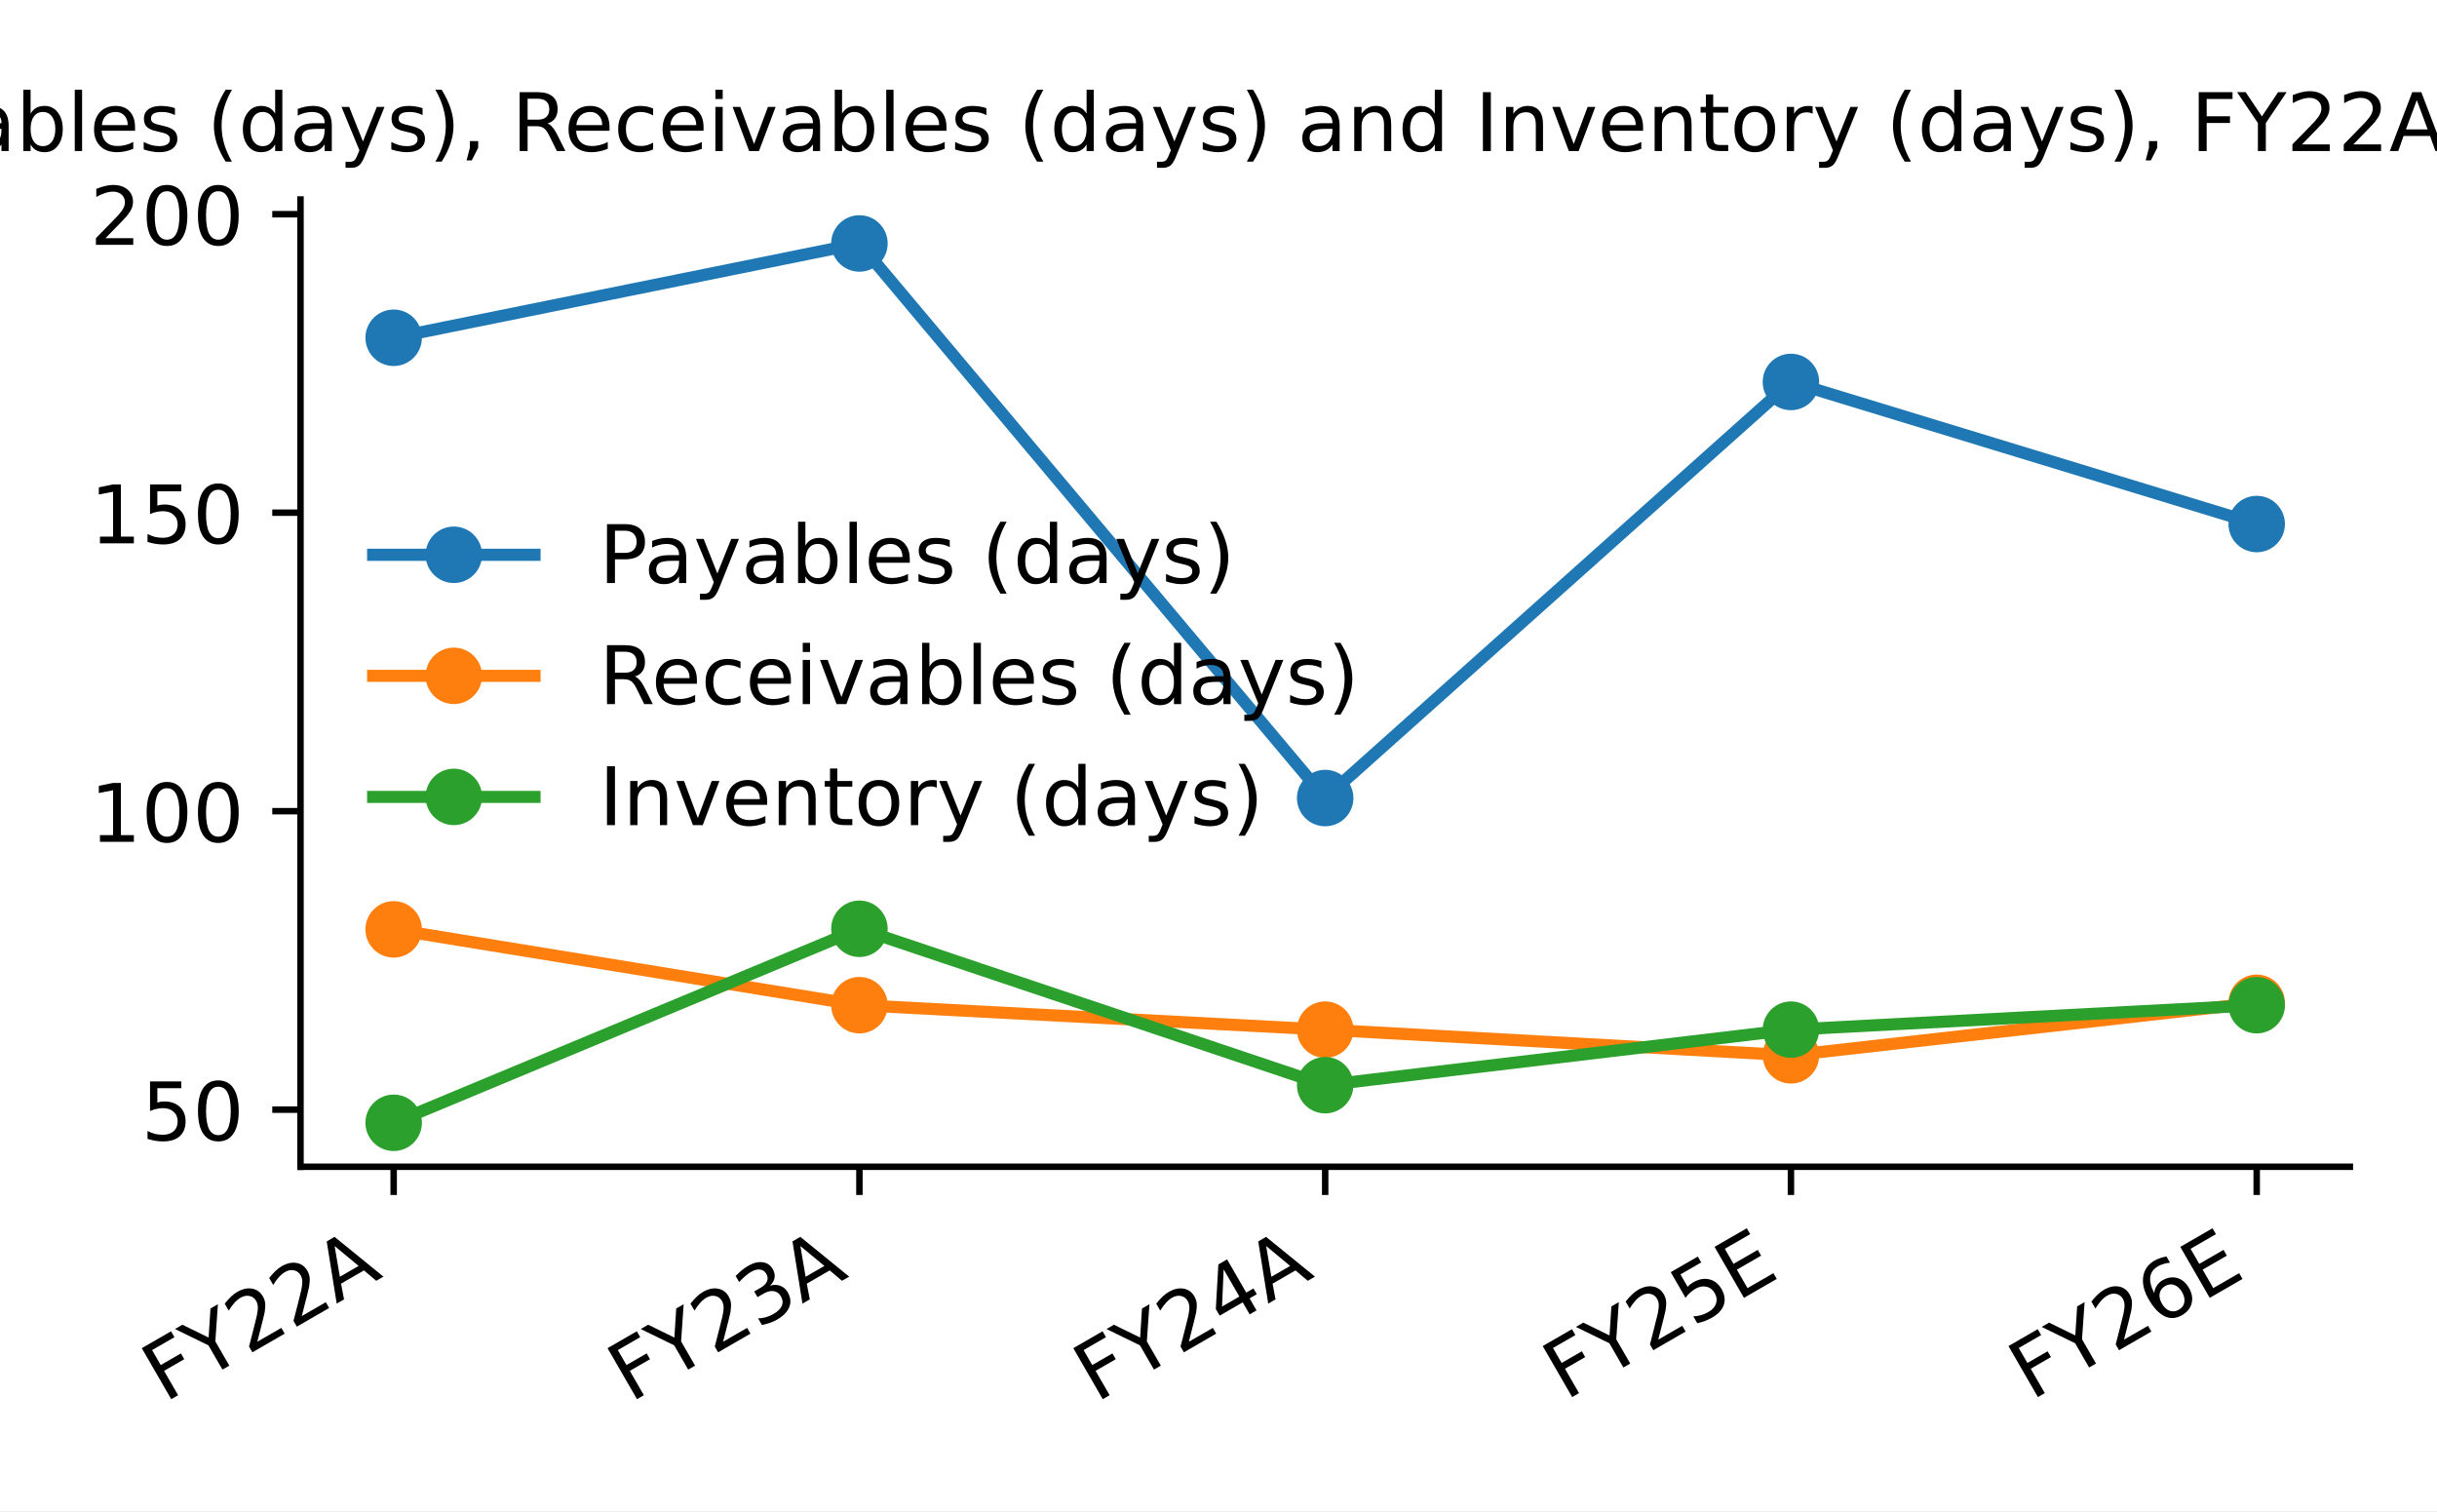
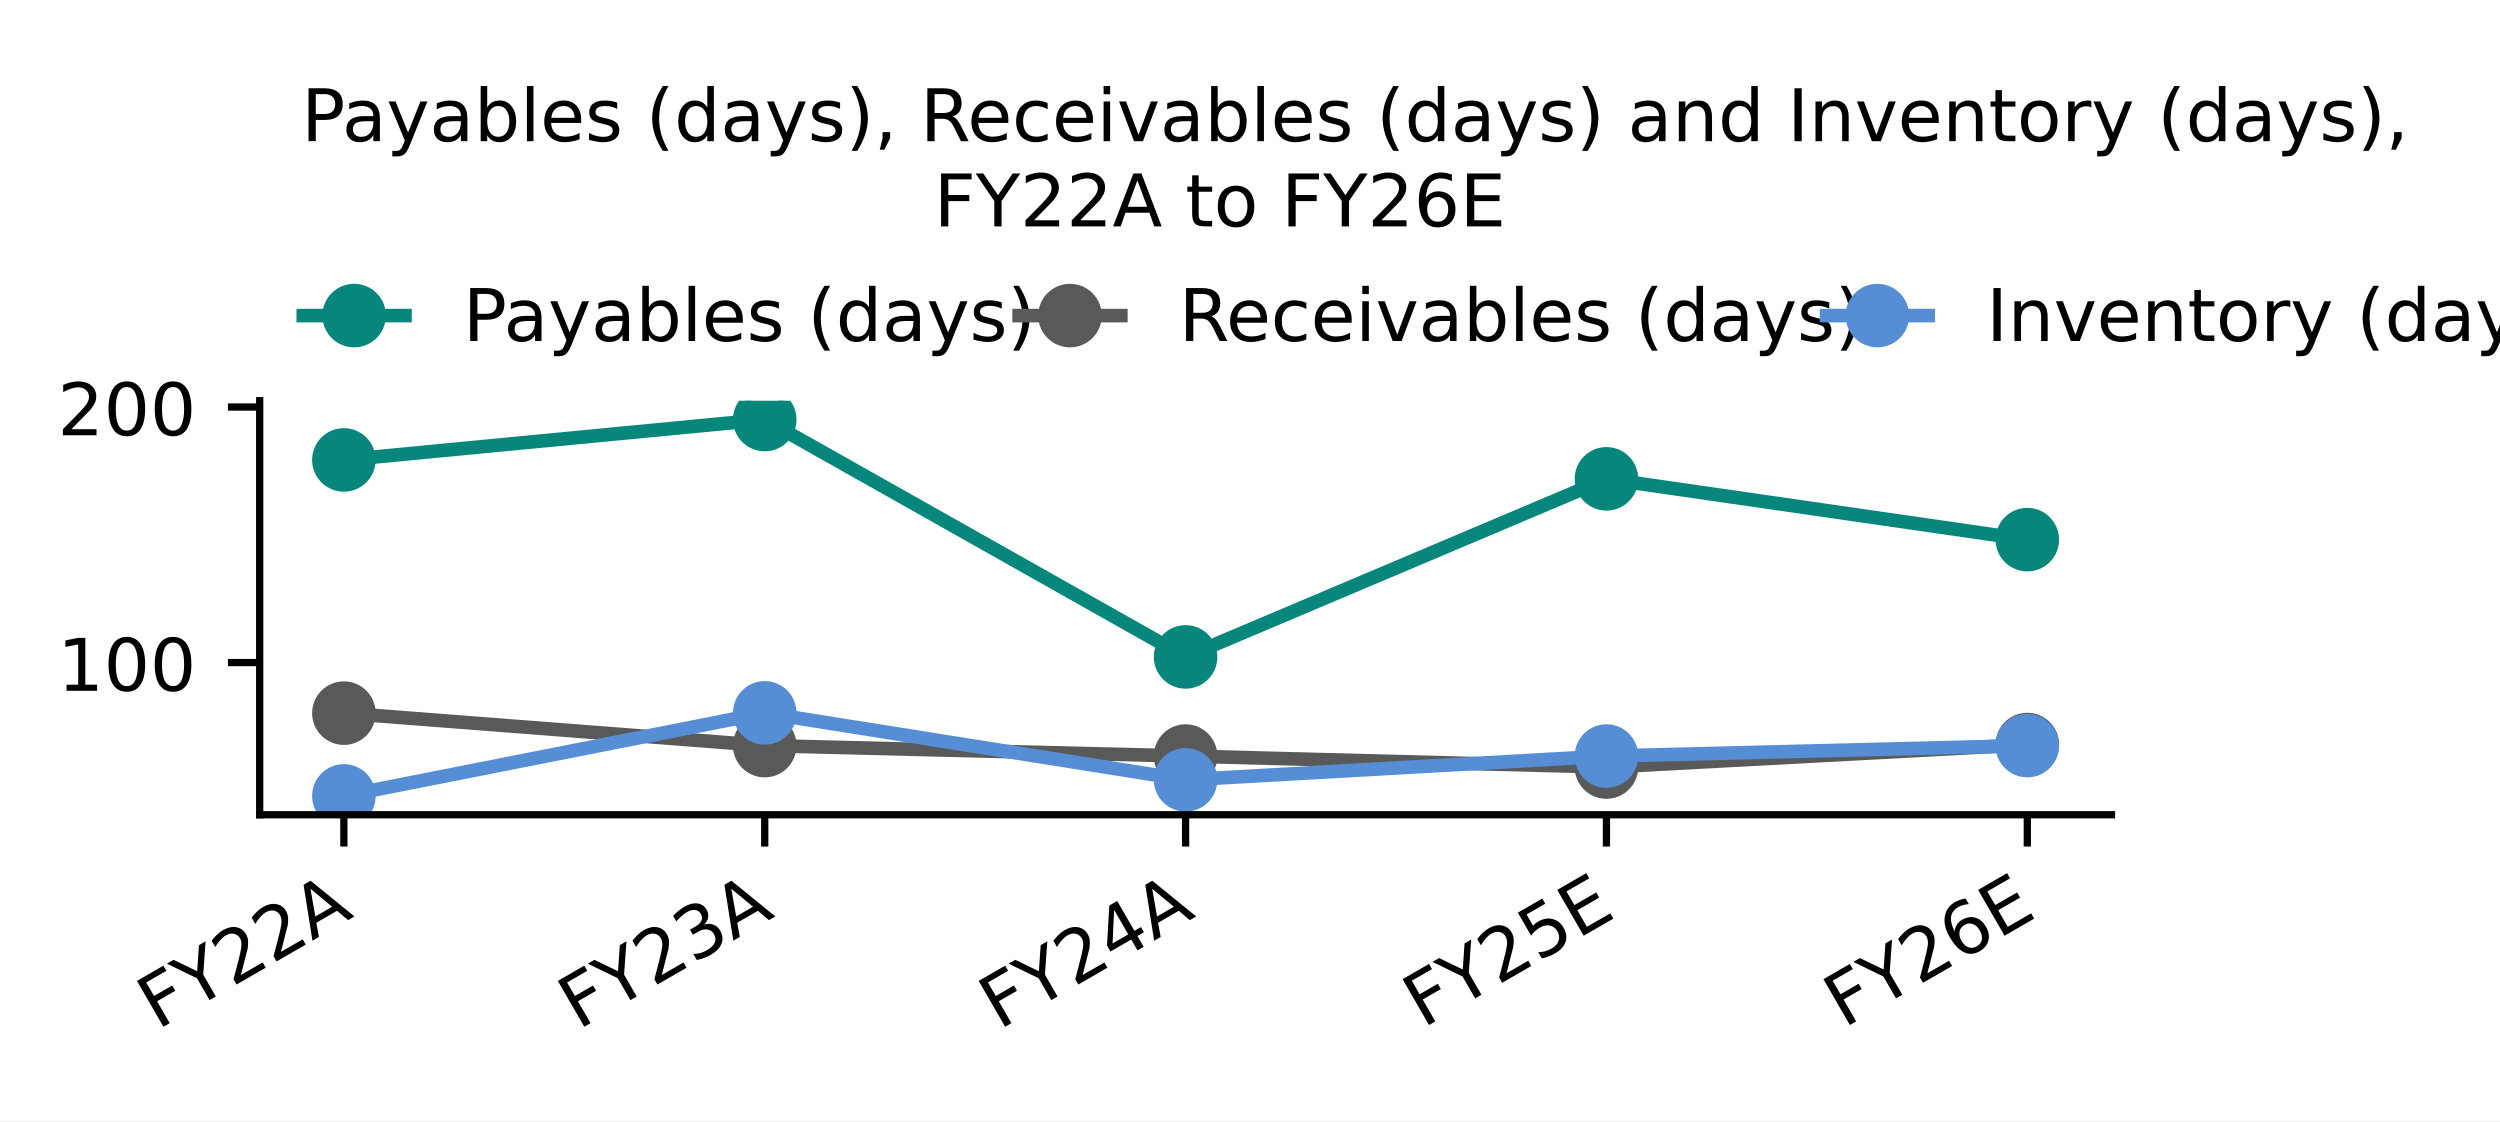
- <svg xmlns="http://www.w3.org/2000/svg" xmlns:xlink="http://www.w3.org/1999/xlink" width="302pt" height="187.24pt" viewBox="0 0 302 187.24" version="1.1">
+ <svg xmlns="http://www.w3.org/2000/svg" xmlns:xlink="http://www.w3.org/1999/xlink" width="275.319pt" height="123.454pt" viewBox="0 0 275.319 123.454" version="1.1">
  <defs>
    <style type="text/css">*{stroke-linejoin: round; stroke-linecap: butt}</style>
  </defs>
  <g id="figure_1">
    <g id="patch_1">
-       <path d="M 0 187.24  L 302 187.24  L 302 0  L 0 0  z " style="fill: #ffffff" />
+       <path d="M 0 123.454  L 275.319 123.454  L 275.319 0  L 0 0  z " style="fill: #ffffff" />
    </g>
    <g id="axes_1">
      <g id="patch_2">
-         <path d="M 37.24 144.58  L 291.2 144.58  L 291.2 24.72  L 37.24 24.72  z " style="fill: #ffffff" />
+         <path d="M 28.6 89.726  L 232.532 89.726  L 232.532 44.131  L 28.6 44.131  z " style="fill: #ffffff" />
      </g>
      <g id="matplotlib.axis_1">
        <g id="xtick_1">
          <g id="line2d_1">
            <defs>
-               <path id="m4dca8e8f5b" d="M 0 0  L 0 3.5  " style="stroke: #000000; stroke-width: 0.8" />
+               <path id="mb3a88027dc" d="M 0 0  L 0 3.5  " style="stroke: #000000; stroke-width: 0.8" />
            </defs>
            <g>
-               <use xlink:href="#m4dca8e8f5b" x="48.784" y="144.58" style="stroke: #000000; stroke-width: 0.8" />
+               <use xlink:href="#mb3a88027dc" x="37.87" y="89.726" style="stroke: #000000; stroke-width: 0.8" />
            </g>
          </g>
          <g id="text_1">
-             <text style="font-size: 10px; font-family: 'DejaVu Sans'" transform="translate(20.36762 173.872) rotate(-30)">FY22A</text>
+             <text style="font-size: 8px; font-family: 'Cambria', 'DejaVu Sans'" transform="translate(17.3222 113.4648) rotate(-30)">FY22A</text>
          </g>
        </g>
        <g id="xtick_2">
          <g id="line2d_2">
            <g>
-               <use xlink:href="#m4dca8e8f5b" x="106.502" y="144.58" style="stroke: #000000; stroke-width: 0.8" />
+               <use xlink:href="#mb3a88027dc" x="84.218" y="89.726" style="stroke: #000000; stroke-width: 0.8" />
            </g>
          </g>
          <g id="text_2">
-             <text style="font-size: 10px; font-family: 'DejaVu Sans'" transform="translate(78.0858 173.872) rotate(-30)">FY23A</text>
+             <text style="font-size: 8px; font-family: 'Cambria', 'DejaVu Sans'" transform="translate(63.67041 113.4648) rotate(-30)">FY23A</text>
          </g>
        </g>
        <g id="xtick_3">
          <g id="line2d_3">
            <g>
-               <use xlink:href="#m4dca8e8f5b" x="164.22" y="144.58" style="stroke: #000000; stroke-width: 0.8" />
+               <use xlink:href="#mb3a88027dc" x="130.566" y="89.726" style="stroke: #000000; stroke-width: 0.8" />
            </g>
          </g>
          <g id="text_3">
-             <text style="font-size: 10px; font-family: 'DejaVu Sans'" transform="translate(135.804 173.872) rotate(-30)">FY24A</text>
+             <text style="font-size: 8px; font-family: 'Cambria', 'DejaVu Sans'" transform="translate(110.0186 113.4648) rotate(-30)">FY24A</text>
          </g>
        </g>
        <g id="xtick_4">
          <g id="line2d_4">
            <g>
-               <use xlink:href="#m4dca8e8f5b" x="221.938" y="144.58" style="stroke: #000000; stroke-width: 0.8" />
+               <use xlink:href="#mb3a88027dc" x="176.914" y="89.726" style="stroke: #000000; stroke-width: 0.8" />
            </g>
          </g>
          <g id="text_4">
-             <text style="font-size: 10px; font-family: 'DejaVu Sans'" transform="translate(193.9741 173.6111) rotate(-30)">FY25E</text>
+             <text style="font-size: 8px; font-family: 'Cambria', 'DejaVu Sans'" transform="translate(156.6992 113.2729) rotate(-30)">FY25E</text>
          </g>
        </g>
        <g id="xtick_5">
          <g id="line2d_5">
            <g>
-               <use xlink:href="#m4dca8e8f5b" x="279.656" y="144.58" style="stroke: #000000; stroke-width: 0.8" />
+               <use xlink:href="#mb3a88027dc" x="223.263" y="89.726" style="stroke: #000000; stroke-width: 0.8" />
            </g>
          </g>
          <g id="text_5">
-             <text style="font-size: 10px; font-family: 'DejaVu Sans'" transform="translate(251.6923 173.6111) rotate(-30)">FY26E</text>
+             <text style="font-size: 8px; font-family: 'Cambria', 'DejaVu Sans'" transform="translate(203.0474 113.2729) rotate(-30)">FY26E</text>
          </g>
        </g>
      </g>
      <g id="matplotlib.axis_2">
        <g id="ytick_1">
          <g id="line2d_6">
            <defs>
-               <path id="m3dd9cea60c" d="M 0 0  L -3.5 0  " style="stroke: #000000; stroke-width: 0.8" />
+               <path id="m830330ae1c" d="M 0 0  L -3.5 0  " style="stroke: #000000; stroke-width: 0.8" />
            </defs>
            <g>
-               <use xlink:href="#m3dd9cea60c" x="37.24" y="137.504" style="stroke: #000000; stroke-width: 0.8" />
+               <use xlink:href="#m830330ae1c" x="28.6" y="72.964" style="stroke: #000000; stroke-width: 0.8" />
            </g>
          </g>
          <g id="text_6">
-             <text style="font-size: 10px; font-family: 'DejaVu Sans'; text-anchor: end" x="30.24" y="141.303" transform="rotate(-0 30.24 141.303)">50</text>
+             <text style="font-size: 8px; font-family: 'Cambria', 'DejaVu Sans'; text-anchor: end" x="21.6" y="76.076" transform="rotate(-0 21.6 76.07573)">100</text>
          </g>
        </g>
        <g id="ytick_2">
          <g id="line2d_7">
            <g>
-               <use xlink:href="#m3dd9cea60c" x="37.24" y="100.517" style="stroke: #000000; stroke-width: 0.8" />
+               <use xlink:href="#m830330ae1c" x="28.6" y="44.825" style="stroke: #000000; stroke-width: 0.8" />
            </g>
          </g>
          <g id="text_7">
-             <text style="font-size: 10px; font-family: 'DejaVu Sans'; text-anchor: end" x="30.24" y="104.316" transform="rotate(-0 30.24 104.3161)">100</text>
-           </g>
-         </g>
-         <g id="ytick_3">
-           <g id="line2d_8">
-             <g>
-               <use xlink:href="#m3dd9cea60c" x="37.24" y="63.53" style="stroke: #000000; stroke-width: 0.8" />
-             </g>
-           </g>
-           <g id="text_8">
-             <text style="font-size: 10px; font-family: 'DejaVu Sans'; text-anchor: end" x="30.24" y="67.329" transform="rotate(-0 30.24 67.32918)">150</text>
-           </g>
-         </g>
-         <g id="ytick_4">
-           <g id="line2d_9">
-             <g>
-               <use xlink:href="#m3dd9cea60c" x="37.24" y="26.543" style="stroke: #000000; stroke-width: 0.8" />
-             </g>
-           </g>
-           <g id="text_9">
-             <text style="font-size: 10px; font-family: 'DejaVu Sans'; text-anchor: end" x="30.24" y="30.342" transform="rotate(-0 30.24 30.34228)">200</text>
+             <text style="font-size: 8px; font-family: 'Cambria', 'DejaVu Sans'; text-anchor: end" x="21.6" y="47.936" transform="rotate(-0 21.6 47.93599)">200</text>
          </g>
        </g>
      </g>
-       <g id="line2d_10">
-         <path d="M 48.784 41.856  L 106.502 30.168  L 164.22 98.89  L 221.938 47.33  L 279.656 64.936  " clip-path="url(#p1b98531760)" style="fill: none; stroke: #1f77b4; stroke-width: 1.5; stroke-linecap: square" />
+       <g id="line2d_8">
+         <path d="M 37.87 50.65  L 84.218 46.204  L 130.566 72.345  L 176.914 52.732  L 223.263 59.429  " clip-path="url(#p0f0bcbd3ce)" style="fill: none; stroke: #07877b; stroke-width: 1.5; stroke-linecap: square" />
        <defs>
-           <path id="m31197f5419" d="M 0 3  C 0.796 3 1.559 2.684 2.121 2.121  C 2.684 1.559 3 0.796 3 0  C 3 -0.796 2.684 -1.559 2.121 -2.121  C 1.559 -2.684 0.796 -3 0 -3  C -0.796 -3 -1.559 -2.684 -2.121 -2.121  C -2.684 -1.559 -3 -0.796 -3 0  C -3 0.796 -2.684 1.559 -2.121 2.121  C -1.559 2.684 -0.796 3 0 3  z " style="stroke: #1f77b4" />
+           <path id="m001c68bd5d" d="M 0 3  C 0.796 3 1.559 2.684 2.121 2.121  C 2.684 1.559 3 0.796 3 0  C 3 -0.796 2.684 -1.559 2.121 -2.121  C 1.559 -2.684 0.796 -3 0 -3  C -0.796 -3 -1.559 -2.684 -2.121 -2.121  C -2.684 -1.559 -3 -0.796 -3 0  C -3 0.796 -2.684 1.559 -2.121 2.121  C -1.559 2.684 -0.796 3 0 3  z " style="stroke: #07877b" />
        </defs>
-         <g clip-path="url(#p1b98531760)">
-           <use xlink:href="#m31197f5419" x="48.784" y="41.856" style="fill: #1f77b4; stroke: #1f77b4" />
-           <use xlink:href="#m31197f5419" x="106.502" y="30.168" style="fill: #1f77b4; stroke: #1f77b4" />
-           <use xlink:href="#m31197f5419" x="164.22" y="98.89" style="fill: #1f77b4; stroke: #1f77b4" />
-           <use xlink:href="#m31197f5419" x="221.938" y="47.33" style="fill: #1f77b4; stroke: #1f77b4" />
-           <use xlink:href="#m31197f5419" x="279.656" y="64.936" style="fill: #1f77b4; stroke: #1f77b4" />
+         <g clip-path="url(#p0f0bcbd3ce)">
+           <use xlink:href="#m001c68bd5d" x="37.87" y="50.65" style="fill: #07877b; stroke: #07877b" />
+           <use xlink:href="#m001c68bd5d" x="84.218" y="46.204" style="fill: #07877b; stroke: #07877b" />
+           <use xlink:href="#m001c68bd5d" x="130.566" y="72.345" style="fill: #07877b; stroke: #07877b" />
+           <use xlink:href="#m001c68bd5d" x="176.914" y="52.732" style="fill: #07877b; stroke: #07877b" />
+           <use xlink:href="#m001c68bd5d" x="223.263" y="59.429" style="fill: #07877b; stroke: #07877b" />
        </g>
      </g>
-       <g id="line2d_11">
-         <path d="M 48.784 115.164  L 106.502 124.559  L 164.22 127.592  L 221.938 130.773  L 279.656 124.263  " clip-path="url(#p1b98531760)" style="fill: none; stroke: #ff7f0e; stroke-width: 1.5; stroke-linecap: square" />
+       <g id="line2d_9">
+         <path d="M 37.87 78.536  L 84.218 82.11  L 130.566 83.264  L 176.914 84.474  L 223.263 81.997  " clip-path="url(#p0f0bcbd3ce)" style="fill: none; stroke: #595959; stroke-width: 1.5; stroke-linecap: square" />
        <defs>
-           <path id="m1962c54674" d="M 0 3  C 0.796 3 1.559 2.684 2.121 2.121  C 2.684 1.559 3 0.796 3 0  C 3 -0.796 2.684 -1.559 2.121 -2.121  C 1.559 -2.684 0.796 -3 0 -3  C -0.796 -3 -1.559 -2.684 -2.121 -2.121  C -2.684 -1.559 -3 -0.796 -3 0  C -3 0.796 -2.684 1.559 -2.121 2.121  C -1.559 2.684 -0.796 3 0 3  z " style="stroke: #ff7f0e" />
+           <path id="m1499d3e80b" d="M 0 3  C 0.796 3 1.559 2.684 2.121 2.121  C 2.684 1.559 3 0.796 3 0  C 3 -0.796 2.684 -1.559 2.121 -2.121  C 1.559 -2.684 0.796 -3 0 -3  C -0.796 -3 -1.559 -2.684 -2.121 -2.121  C -2.684 -1.559 -3 -0.796 -3 0  C -3 0.796 -2.684 1.559 -2.121 2.121  C -1.559 2.684 -0.796 3 0 3  z " style="stroke: #595959" />
        </defs>
-         <g clip-path="url(#p1b98531760)">
-           <use xlink:href="#m1962c54674" x="48.784" y="115.164" style="fill: #ff7f0e; stroke: #ff7f0e" />
-           <use xlink:href="#m1962c54674" x="106.502" y="124.559" style="fill: #ff7f0e; stroke: #ff7f0e" />
-           <use xlink:href="#m1962c54674" x="164.22" y="127.592" style="fill: #ff7f0e; stroke: #ff7f0e" />
-           <use xlink:href="#m1962c54674" x="221.938" y="130.773" style="fill: #ff7f0e; stroke: #ff7f0e" />
-           <use xlink:href="#m1962c54674" x="279.656" y="124.263" style="fill: #ff7f0e; stroke: #ff7f0e" />
+         <g clip-path="url(#p0f0bcbd3ce)">
+           <use xlink:href="#m1499d3e80b" x="37.87" y="78.536" style="fill: #595959; stroke: #595959" />
+           <use xlink:href="#m1499d3e80b" x="84.218" y="82.11" style="fill: #595959; stroke: #595959" />
+           <use xlink:href="#m1499d3e80b" x="130.566" y="83.264" style="fill: #595959; stroke: #595959" />
+           <use xlink:href="#m1499d3e80b" x="176.914" y="84.474" style="fill: #595959; stroke: #595959" />
+           <use xlink:href="#m1499d3e80b" x="223.263" y="81.997" style="fill: #595959; stroke: #595959" />
        </g>
      </g>
-       <g id="line2d_12">
-         <path d="M 48.784 139.132  L 106.502 115.09  L 164.22 134.471  L 221.938 127.592  L 279.656 124.559  " clip-path="url(#p1b98531760)" style="fill: none; stroke: #2ca02c; stroke-width: 1.5; stroke-linecap: square" />
+       <g id="line2d_10">
+         <path d="M 37.87 87.653  L 84.218 78.508  L 130.566 85.881  L 176.914 83.264  L 223.263 82.11  " clip-path="url(#p0f0bcbd3ce)" style="fill: none; stroke: #558ed5; stroke-width: 1.5; stroke-linecap: square" />
        <defs>
-           <path id="m73ae8e8894" d="M 0 3  C 0.796 3 1.559 2.684 2.121 2.121  C 2.684 1.559 3 0.796 3 0  C 3 -0.796 2.684 -1.559 2.121 -2.121  C 1.559 -2.684 0.796 -3 0 -3  C -0.796 -3 -1.559 -2.684 -2.121 -2.121  C -2.684 -1.559 -3 -0.796 -3 0  C -3 0.796 -2.684 1.559 -2.121 2.121  C -1.559 2.684 -0.796 3 0 3  z " style="stroke: #2ca02c" />
+           <path id="md84b68e494" d="M 0 3  C 0.796 3 1.559 2.684 2.121 2.121  C 2.684 1.559 3 0.796 3 0  C 3 -0.796 2.684 -1.559 2.121 -2.121  C 1.559 -2.684 0.796 -3 0 -3  C -0.796 -3 -1.559 -2.684 -2.121 -2.121  C -2.684 -1.559 -3 -0.796 -3 0  C -3 0.796 -2.684 1.559 -2.121 2.121  C -1.559 2.684 -0.796 3 0 3  z " style="stroke: #558ed5" />
        </defs>
-         <g clip-path="url(#p1b98531760)">
-           <use xlink:href="#m73ae8e8894" x="48.784" y="139.132" style="fill: #2ca02c; stroke: #2ca02c" />
-           <use xlink:href="#m73ae8e8894" x="106.502" y="115.09" style="fill: #2ca02c; stroke: #2ca02c" />
-           <use xlink:href="#m73ae8e8894" x="164.22" y="134.471" style="fill: #2ca02c; stroke: #2ca02c" />
-           <use xlink:href="#m73ae8e8894" x="221.938" y="127.592" style="fill: #2ca02c; stroke: #2ca02c" />
-           <use xlink:href="#m73ae8e8894" x="279.656" y="124.559" style="fill: #2ca02c; stroke: #2ca02c" />
+         <g clip-path="url(#p0f0bcbd3ce)">
+           <use xlink:href="#md84b68e494" x="37.87" y="87.653" style="fill: #558ed5; stroke: #558ed5" />
+           <use xlink:href="#md84b68e494" x="84.218" y="78.508" style="fill: #558ed5; stroke: #558ed5" />
+           <use xlink:href="#md84b68e494" x="130.566" y="85.881" style="fill: #558ed5; stroke: #558ed5" />
+           <use xlink:href="#md84b68e494" x="176.914" y="83.264" style="fill: #558ed5; stroke: #558ed5" />
+           <use xlink:href="#md84b68e494" x="223.263" y="82.11" style="fill: #558ed5; stroke: #558ed5" />
        </g>
      </g>
      <g id="patch_3">
-         <path d="M 37.24 144.58  L 37.24 24.72  " style="fill: none; stroke: #000000; stroke-width: 0.8; stroke-linejoin: miter; stroke-linecap: square" />
+         <path d="M 28.6 89.726  L 28.6 44.131  " style="fill: none; stroke: #000000; stroke-width: 0.8; stroke-linejoin: miter; stroke-linecap: square" />
      </g>
      <g id="patch_4">
-         <path d="M 37.24 144.58  L 291.2 144.58  " style="fill: none; stroke: #000000; stroke-width: 0.8; stroke-linejoin: miter; stroke-linecap: square" />
+         <path d="M 28.6 89.726  L 232.532 89.726  " style="fill: none; stroke: #000000; stroke-width: 0.8; stroke-linejoin: miter; stroke-linecap: square" />
      </g>
-       <g id="text_10">
-         <text style="font-size: 10px; font-family: 'DejaVu Sans'; text-anchor: middle" x="164.22" y="18.72" transform="rotate(-0 164.22 18.72)">Payables (days), Receivables (days) and Inventory (days), FY22A to FY26E</text>
+       <g id="text_8">
+         <text style="font-size: 8px; font-family: 'Cambria', 'DejaVu Sans'" transform="translate(33.19732 15.55211)">Payables (days), Receivables (days) and Inventory (days),</text>
+         <text style="font-size: 8px; font-family: 'Cambria', 'DejaVu Sans'" transform="translate(102.8548 24.93102)">FY22A to FY26E</text>
      </g>
      <g id="legend_1">
+         <g id="line2d_11">
+           <path d="M 33.4 34.754  L 39 34.754  L 44.6 34.754  " style="fill: none; stroke: #07877b; stroke-width: 1.5; stroke-linecap: square" />
+           <g>
+             <use xlink:href="#m001c68bd5d" x="39" y="34.754" style="fill: #07877b; stroke: #07877b" />
+           </g>
+         </g>
+         <g id="text_9">
+           <text style="font-size: 8px; font-family: 'Cambria', 'DejaVu Sans'; text-anchor: start" x="51" y="37.554" transform="rotate(-0 51 37.55367)">Payables (days)</text>
+         </g>
+         <g id="line2d_12">
+           <path d="M 112.235 34.754  L 117.835 34.754  L 123.435 34.754  " style="fill: none; stroke: #595959; stroke-width: 1.5; stroke-linecap: square" />
+           <g>
+             <use xlink:href="#m1499d3e80b" x="117.835" y="34.754" style="fill: #595959; stroke: #595959" />
+           </g>
+         </g>
+         <g id="text_10">
+           <text style="font-size: 8px; font-family: 'Cambria', 'DejaVu Sans'; text-anchor: start" x="129.835" y="37.554" transform="rotate(-0 129.835 37.55367)">Receivables (days)</text>
+         </g>
        <g id="line2d_13">
-           <path d="M 46.24 68.747  L 56.24 68.747  L 66.24 68.747  " style="fill: none; stroke: #1f77b4; stroke-width: 1.5; stroke-linecap: square" />
+           <path d="M 201.153 34.754  L 206.752 34.754  L 212.352 34.754  " style="fill: none; stroke: #558ed5; stroke-width: 1.5; stroke-linecap: square" />
          <g>
-             <use xlink:href="#m31197f5419" x="56.24" y="68.747" style="fill: #1f77b4; stroke: #1f77b4" />
+             <use xlink:href="#md84b68e494" x="206.752" y="34.754" style="fill: #558ed5; stroke: #558ed5" />
          </g>
        </g>
        <g id="text_11">
-           <text style="font-size: 10px; font-family: 'DejaVu Sans'; text-anchor: start" x="74.24" y="72.247" transform="rotate(-0 74.24 72.24714)">Payables (days)</text>
-         </g>
-         <g id="line2d_14">
-           <path d="M 46.24 83.748  L 56.24 83.748  L 66.24 83.748  " style="fill: none; stroke: #ff7f0e; stroke-width: 1.5; stroke-linecap: square" />
-           <g>
-             <use xlink:href="#m1962c54674" x="56.24" y="83.748" style="fill: #ff7f0e; stroke: #ff7f0e" />
-           </g>
-         </g>
-         <g id="text_12">
-           <text style="font-size: 10px; font-family: 'DejaVu Sans'; text-anchor: start" x="74.24" y="87.248" transform="rotate(-0 74.24 87.24792)">Receivables (days)</text>
-         </g>
-         <g id="line2d_15">
-           <path d="M 46.24 98.749  L 56.24 98.749  L 66.24 98.749  " style="fill: none; stroke: #2ca02c; stroke-width: 1.5; stroke-linecap: square" />
-           <g>
-             <use xlink:href="#m73ae8e8894" x="56.24" y="98.749" style="fill: #2ca02c; stroke: #2ca02c" />
-           </g>
-         </g>
-         <g id="text_13">
-           <text style="font-size: 10px; font-family: 'DejaVu Sans'; text-anchor: start" x="74.24" y="102.249" transform="rotate(-0 74.24 102.2487)">Inventory (days)</text>
+           <text style="font-size: 8px; font-family: 'Cambria', 'DejaVu Sans'; text-anchor: start" x="218.752" y="37.554" transform="rotate(-0 218.7525 37.55367)">Inventory (days)</text>
        </g>
      </g>
    </g>
  </g>
  <defs>
-     <clipPath id="p1b98531760">
-       <rect x="37.24" y="24.72" width="253.96" height="119.86" />
+     <clipPath id="p0f0bcbd3ce">
+       <rect x="28.6" y="44.131" width="203.932" height="45.595" />
    </clipPath>
  </defs>
</svg>
